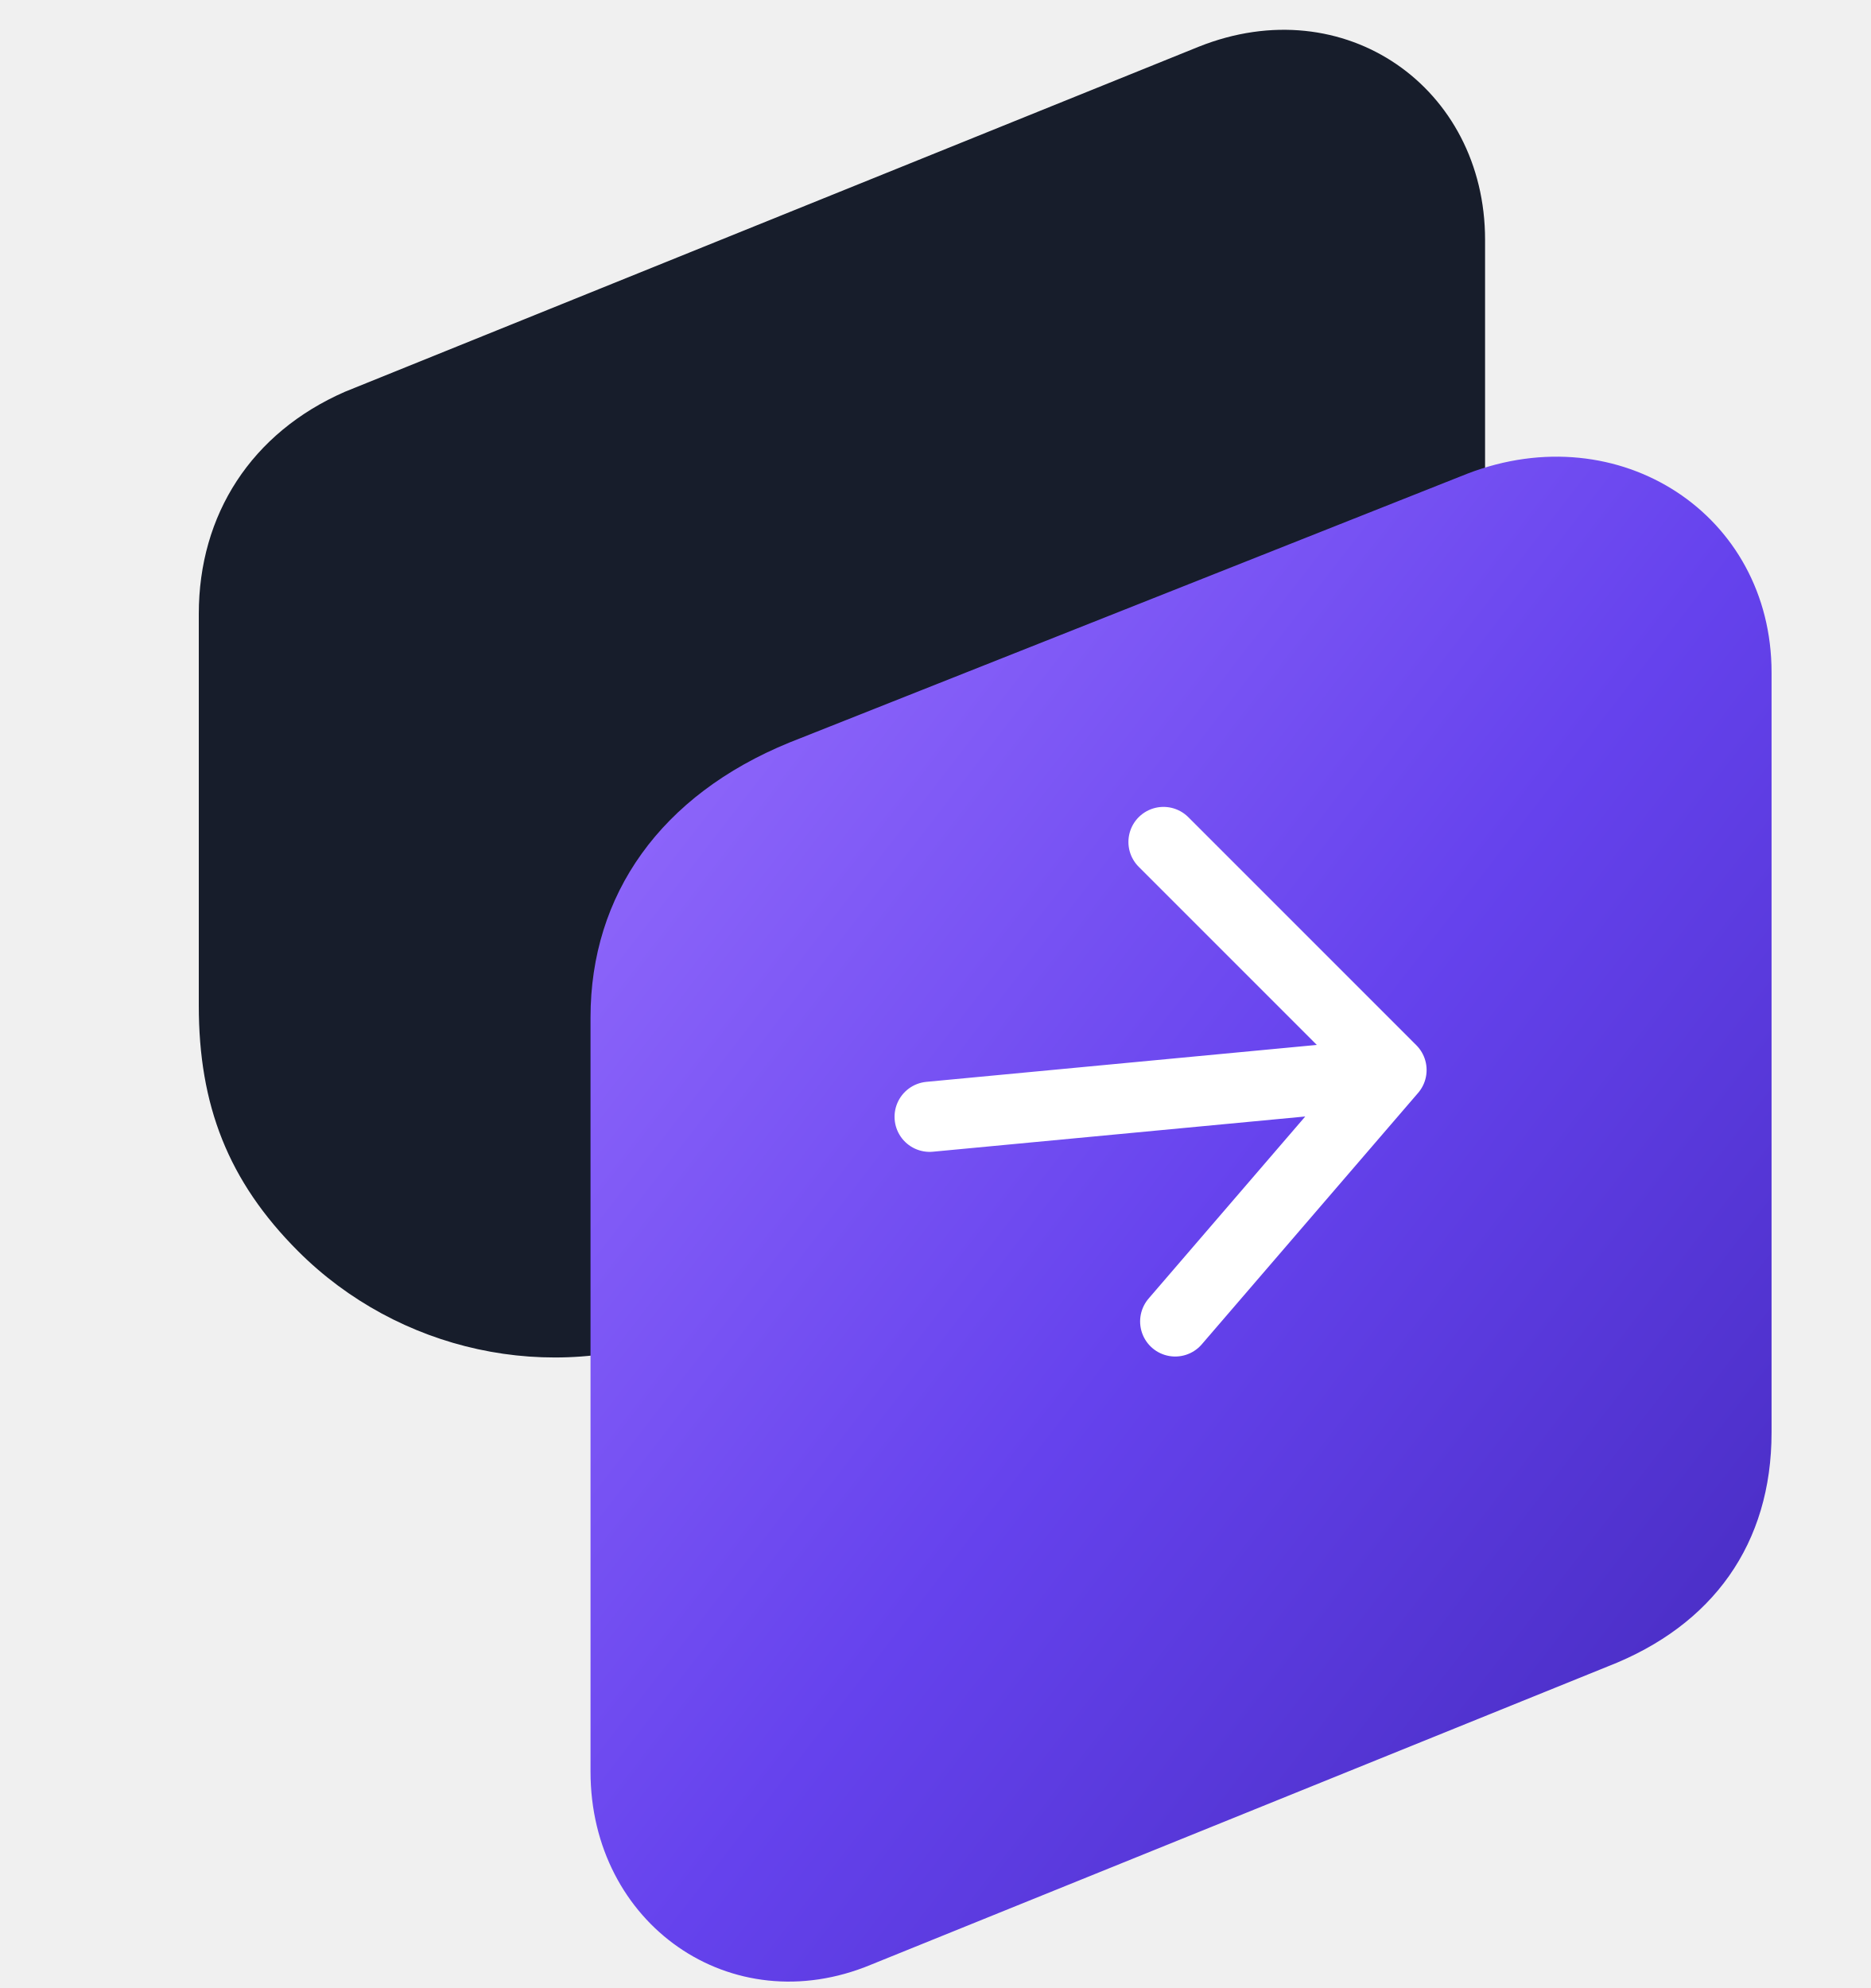
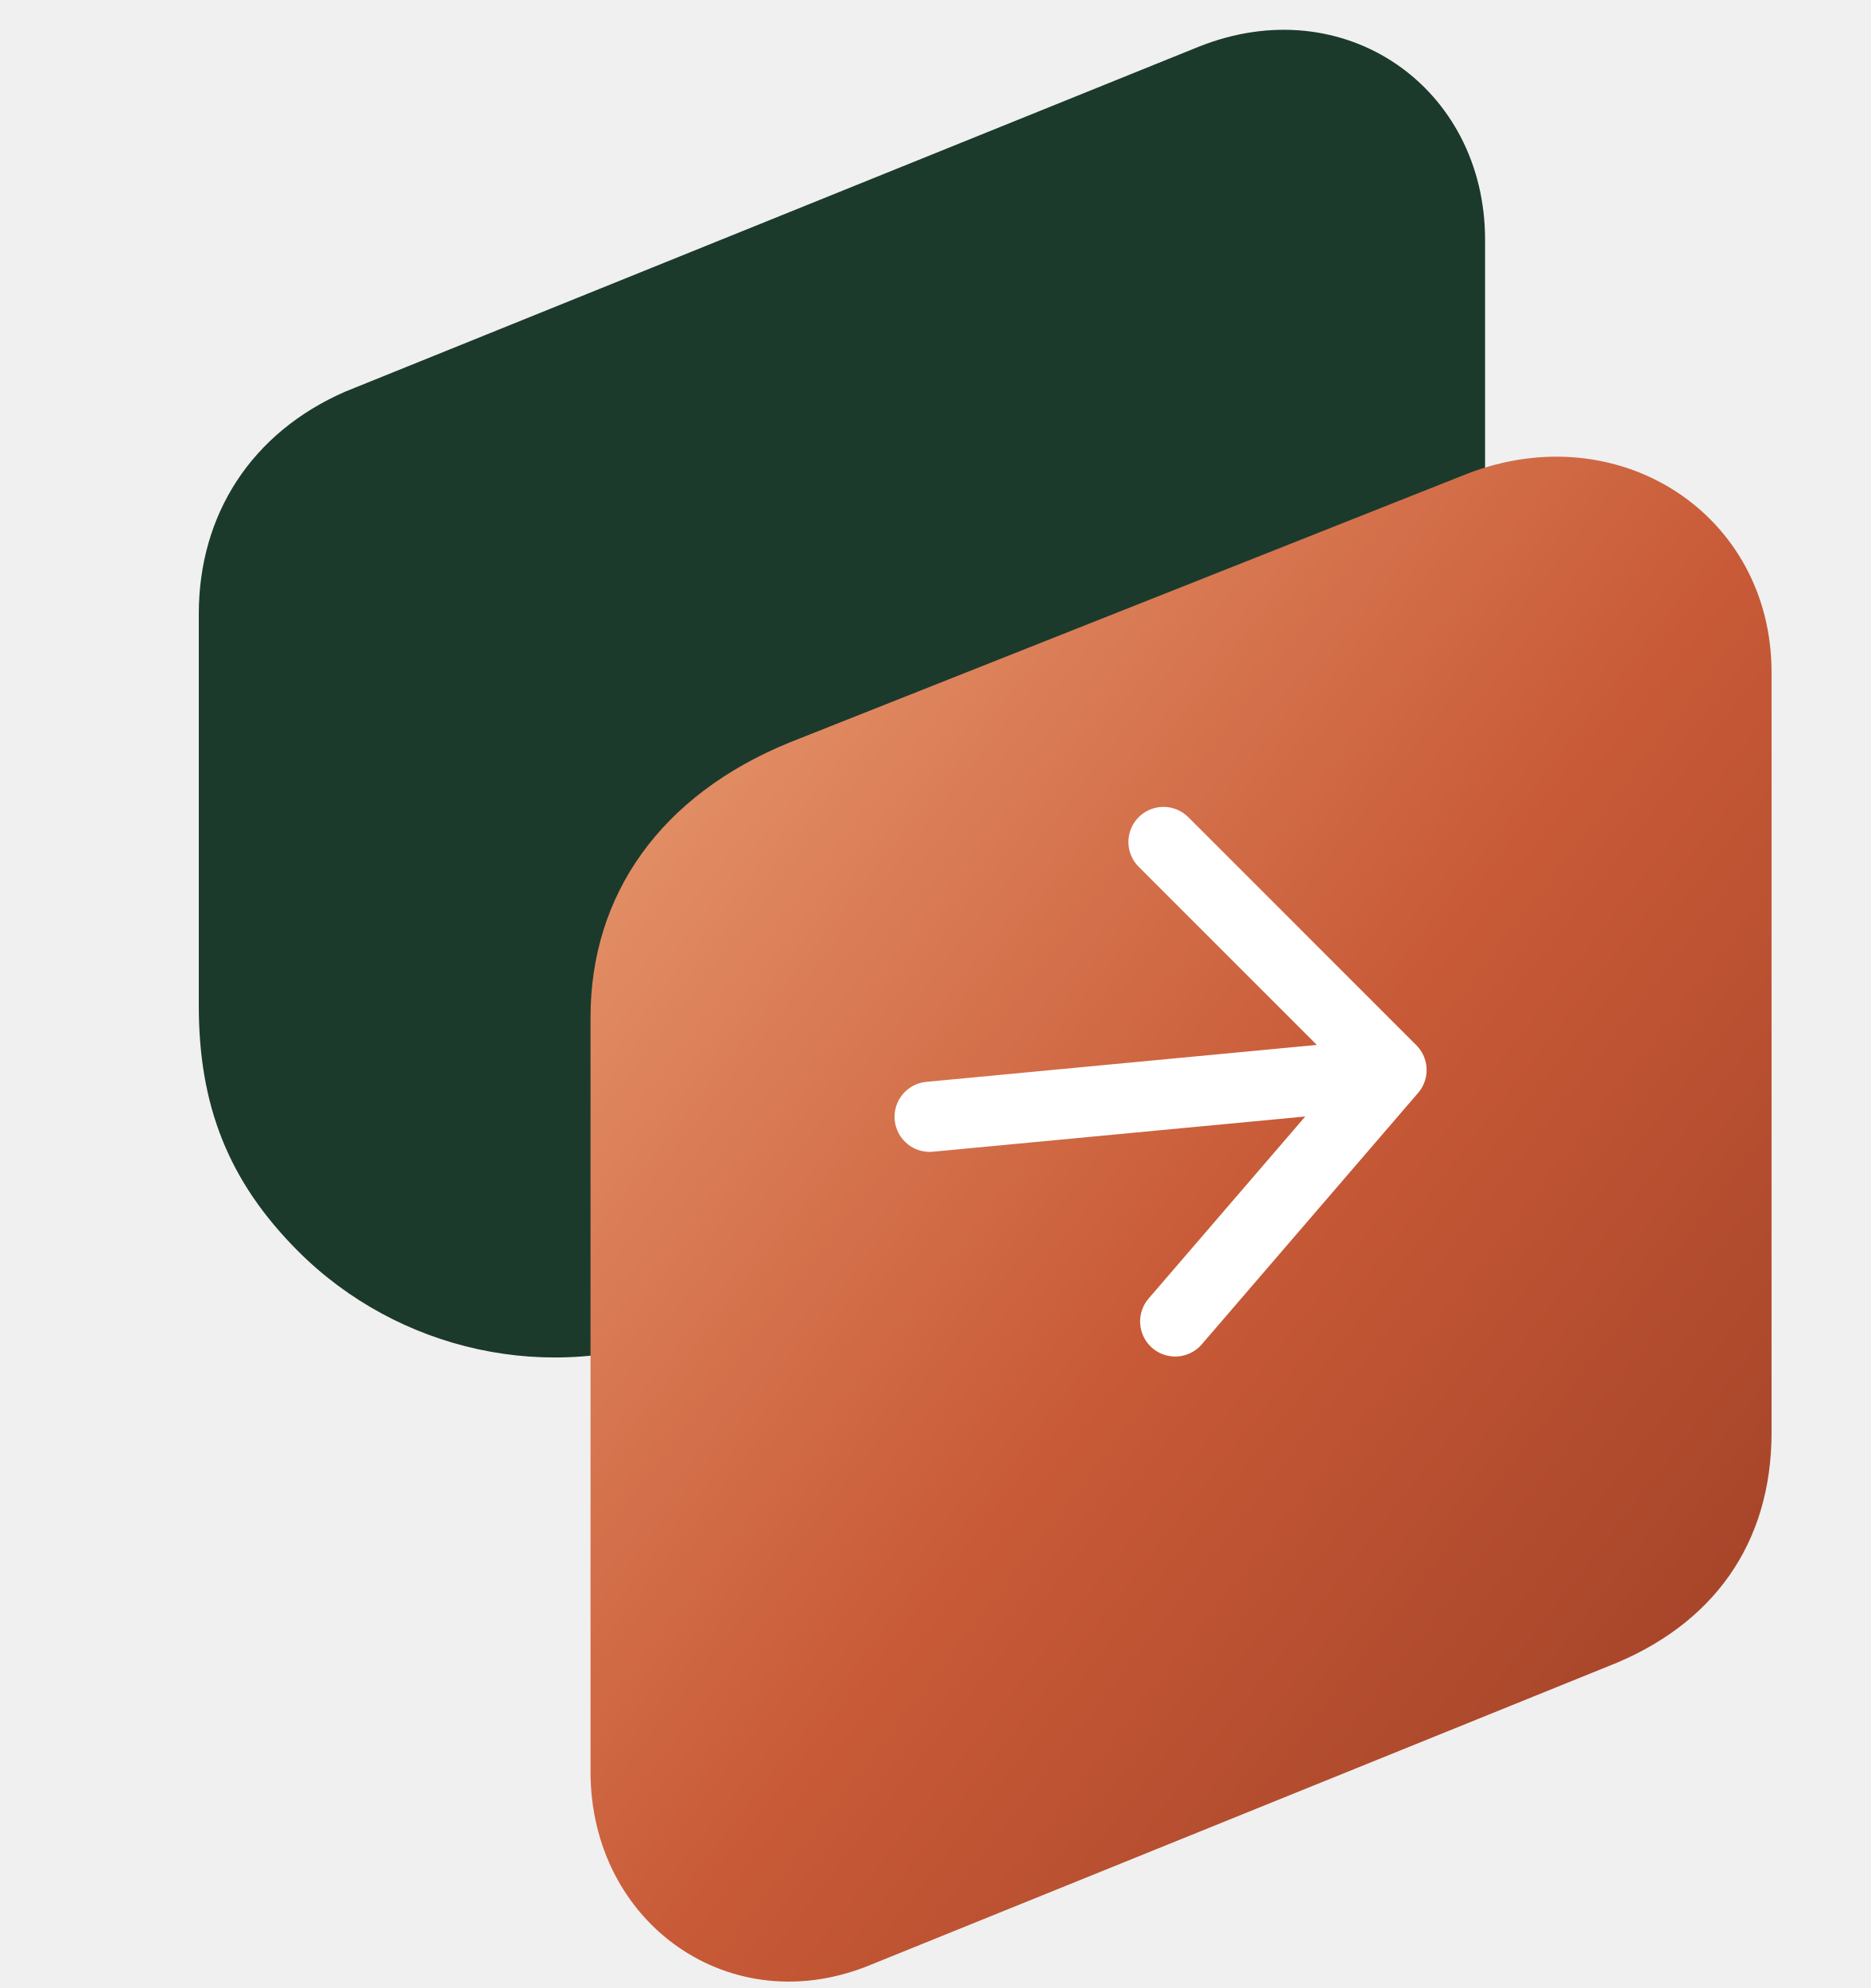
<svg xmlns="http://www.w3.org/2000/svg" viewBox="0 0 320 340">
  <defs>
    <linearGradient id="ct-violet" x1="0" y1="0" x2="1" y2="1">
-       <stop offset="0" stop-color="#9b72ff" />
-       <stop offset=".52" stop-color="#6542ed" />
-       <stop offset="1" stop-color="#4127b8" />
+       <stop offset="0" stop-color="#eda277" />
+       <stop offset=".52" stop-color="#c85a37" />
+       <stop offset="1" stop-color="#993c24" />
    </linearGradient>
  </defs>
-   <path d="M34 105c0-17 9-31 25-38L205 8c25-10 49 7 49 33v132l-137 55c-23 9-49 3-66-14-12-12-17-25-17-42V105Z" fill="#171d2b" />
+   <path d="M34 105c0-17 9-31 25-38L205 8c25-10 49 7 49 33v132l-137 55c-23 9-49 3-66-14-12-12-17-25-17-42V105Z" fill="#1b3a2c" />
  <path d="m135 127 116-46c26-10 52 7 52 34v130c0 19-10 33-28 40l-126 51c-24 10-48-7-48-33V174c0-21 12-38 34-47Z" fill="url(#ct-violet)" />
  <path d="m159 191 74-7m-34-40 39 39-37 43" fill="none" stroke="#fff" stroke-width="12" stroke-linecap="round" stroke-linejoin="round" />
</svg>
